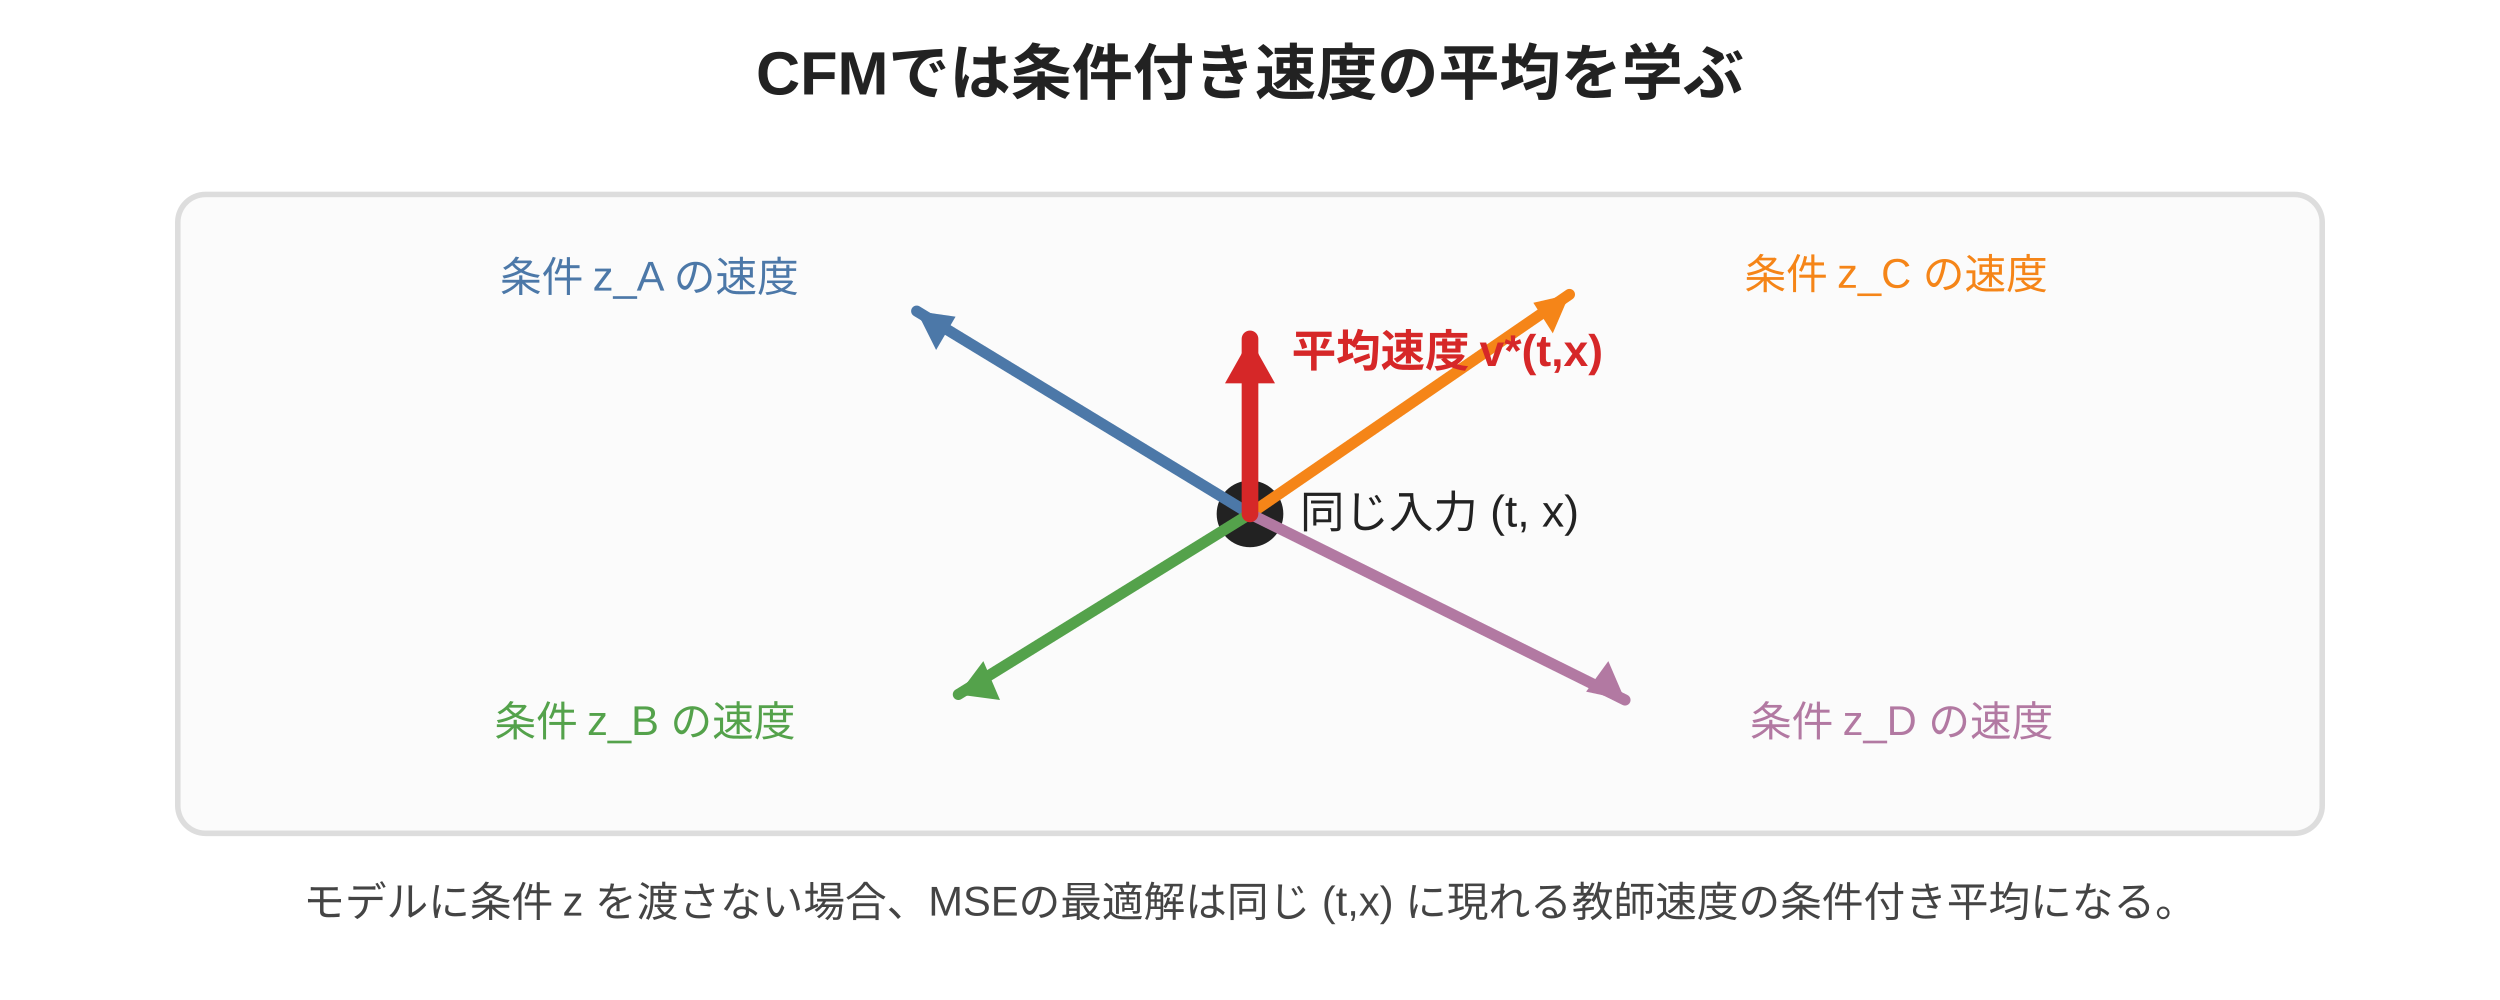
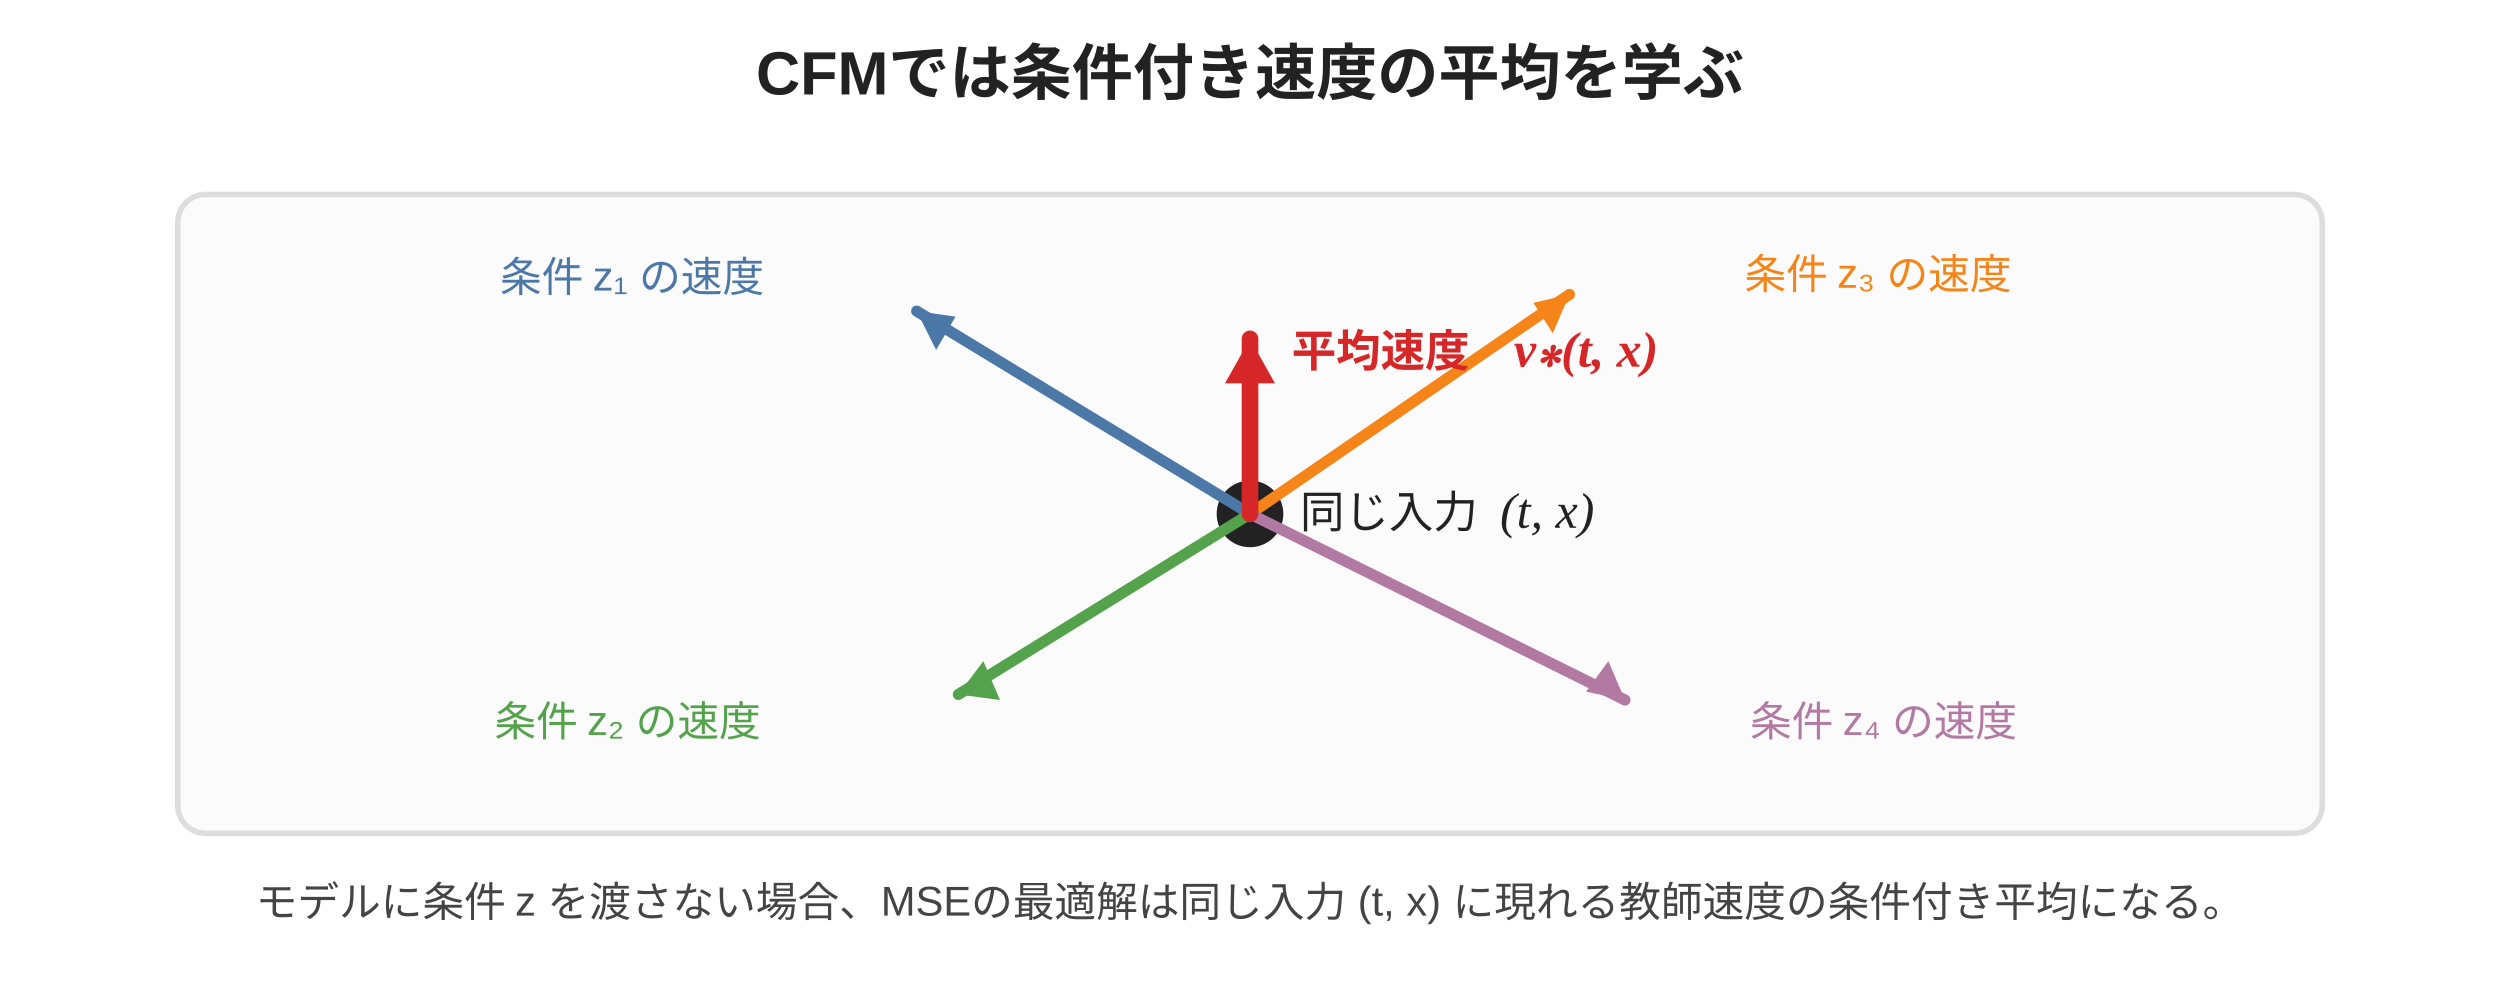
<svg xmlns="http://www.w3.org/2000/svg" width="900" height="360" viewBox="0 0 900 360">
  <rect width="900" height="360" fill="#ffffff" />
  <text x="450" y="34" text-anchor="middle" font-family="Arial, sans-serif" font-size="22" font-weight="700" fill="#222222">CFMでは条件付き速度の平均を学ぶ</text>
  <rect x="64" y="70" width="772" height="230" rx="10" fill="#fbfbfb" stroke="#dddddd" stroke-width="2" />
  <circle cx="450" cy="185" r="12" fill="#222222" />
-   <text x="468" y="190" font-family="Arial, sans-serif" font-size="16" fill="#222222">同じ入力 (t, x)</text>
+   <text x="468" y="190" font-family="Arial, sans-serif" font-size="16" fill="#222222">同じ入力</text>
+   <text x="540" y="190" font-family="Cambria Math, Times New Roman, serif" font-size="18" font-style="italic" fill="#222222">(t, x)</text>
  <g stroke-width="4" fill="none" stroke-linecap="round">
    <path d="M450 185 L330 112" stroke="#4c78a8" />
    <path d="M450 185 L345 250" stroke="#54a24b" />
    <path d="M450 185 L565 106" stroke="#f58518" />
    <path d="M450 185 L585 252" stroke="#b279a2" />
  </g>
  <g fill="#4c78a8">
    <polygon points="330,112 344,114 337,126" />
  </g>
  <g fill="#54a24b">
    <polygon points="345,250 354,238 360,252" />
  </g>
  <g fill="#f58518">
    <polygon points="565,106 552,109 559,120" />
  </g>
  <g fill="#b279a2">
    <polygon points="585,252 571,249 579,238" />
  </g>
  <path d="M450 185 L450 122" stroke="#d62728" stroke-width="6" fill="none" stroke-linecap="round" />
  <polygon points="450,122 441,138 459,138" fill="#d62728" />
-   <text x="465" y="132" font-family="Arial, sans-serif" font-size="16" font-weight="700" fill="#d62728">平均速度 v*(t,x)</text>
-   <text x="180" y="105" font-family="Arial, sans-serif" font-size="15" fill="#4c78a8">条件 z_A の速度</text>
-   <text x="178" y="265" font-family="Arial, sans-serif" font-size="15" fill="#54a24b">条件 z_B の速度</text>
-   <text x="628" y="104" font-family="Arial, sans-serif" font-size="15" fill="#f58518">条件 z_C の速度</text>
-   <text x="630" y="265" font-family="Arial, sans-serif" font-size="15" fill="#b279a2">条件 z_D の速度</text>
-   <text x="450" y="330" text-anchor="middle" font-family="Arial, sans-serif" font-size="15" fill="#444444">モデルに条件 z を渡さない場合、MSEの最適解は同じ (t,x) に現れる教師速度の条件付き平均になる。</text>
+   <text x="465" y="132" font-family="Arial, sans-serif" font-size="16" font-weight="700" fill="#d62728">平均速度</text>
+   <text x="545" y="132" font-family="Cambria Math, Times New Roman, serif" font-size="18" font-style="italic" font-weight="700" fill="#d62728">v⁎(t, x)</text>
+   <text x="180" y="105" font-family="Arial, sans-serif" font-size="15" fill="#4c78a8">条件 z₁ の速度</text>
+   <text x="178" y="265" font-family="Arial, sans-serif" font-size="15" fill="#54a24b">条件 z₂ の速度</text>
+   <text x="628" y="104" font-family="Arial, sans-serif" font-size="15" fill="#f58518">条件 z₃ の速度</text>
+   <text x="630" y="265" font-family="Arial, sans-serif" font-size="15" fill="#b279a2">条件 z₄ の速度</text>
+   <text x="450" y="330" text-anchor="middle" font-family="Arial, sans-serif" font-size="15" fill="#444444">モデルに条件 z を渡さない場合、MSEの最適解は同じ入力 (t, x) に現れる教師速度の条件付き平均になる。</text>
</svg>
